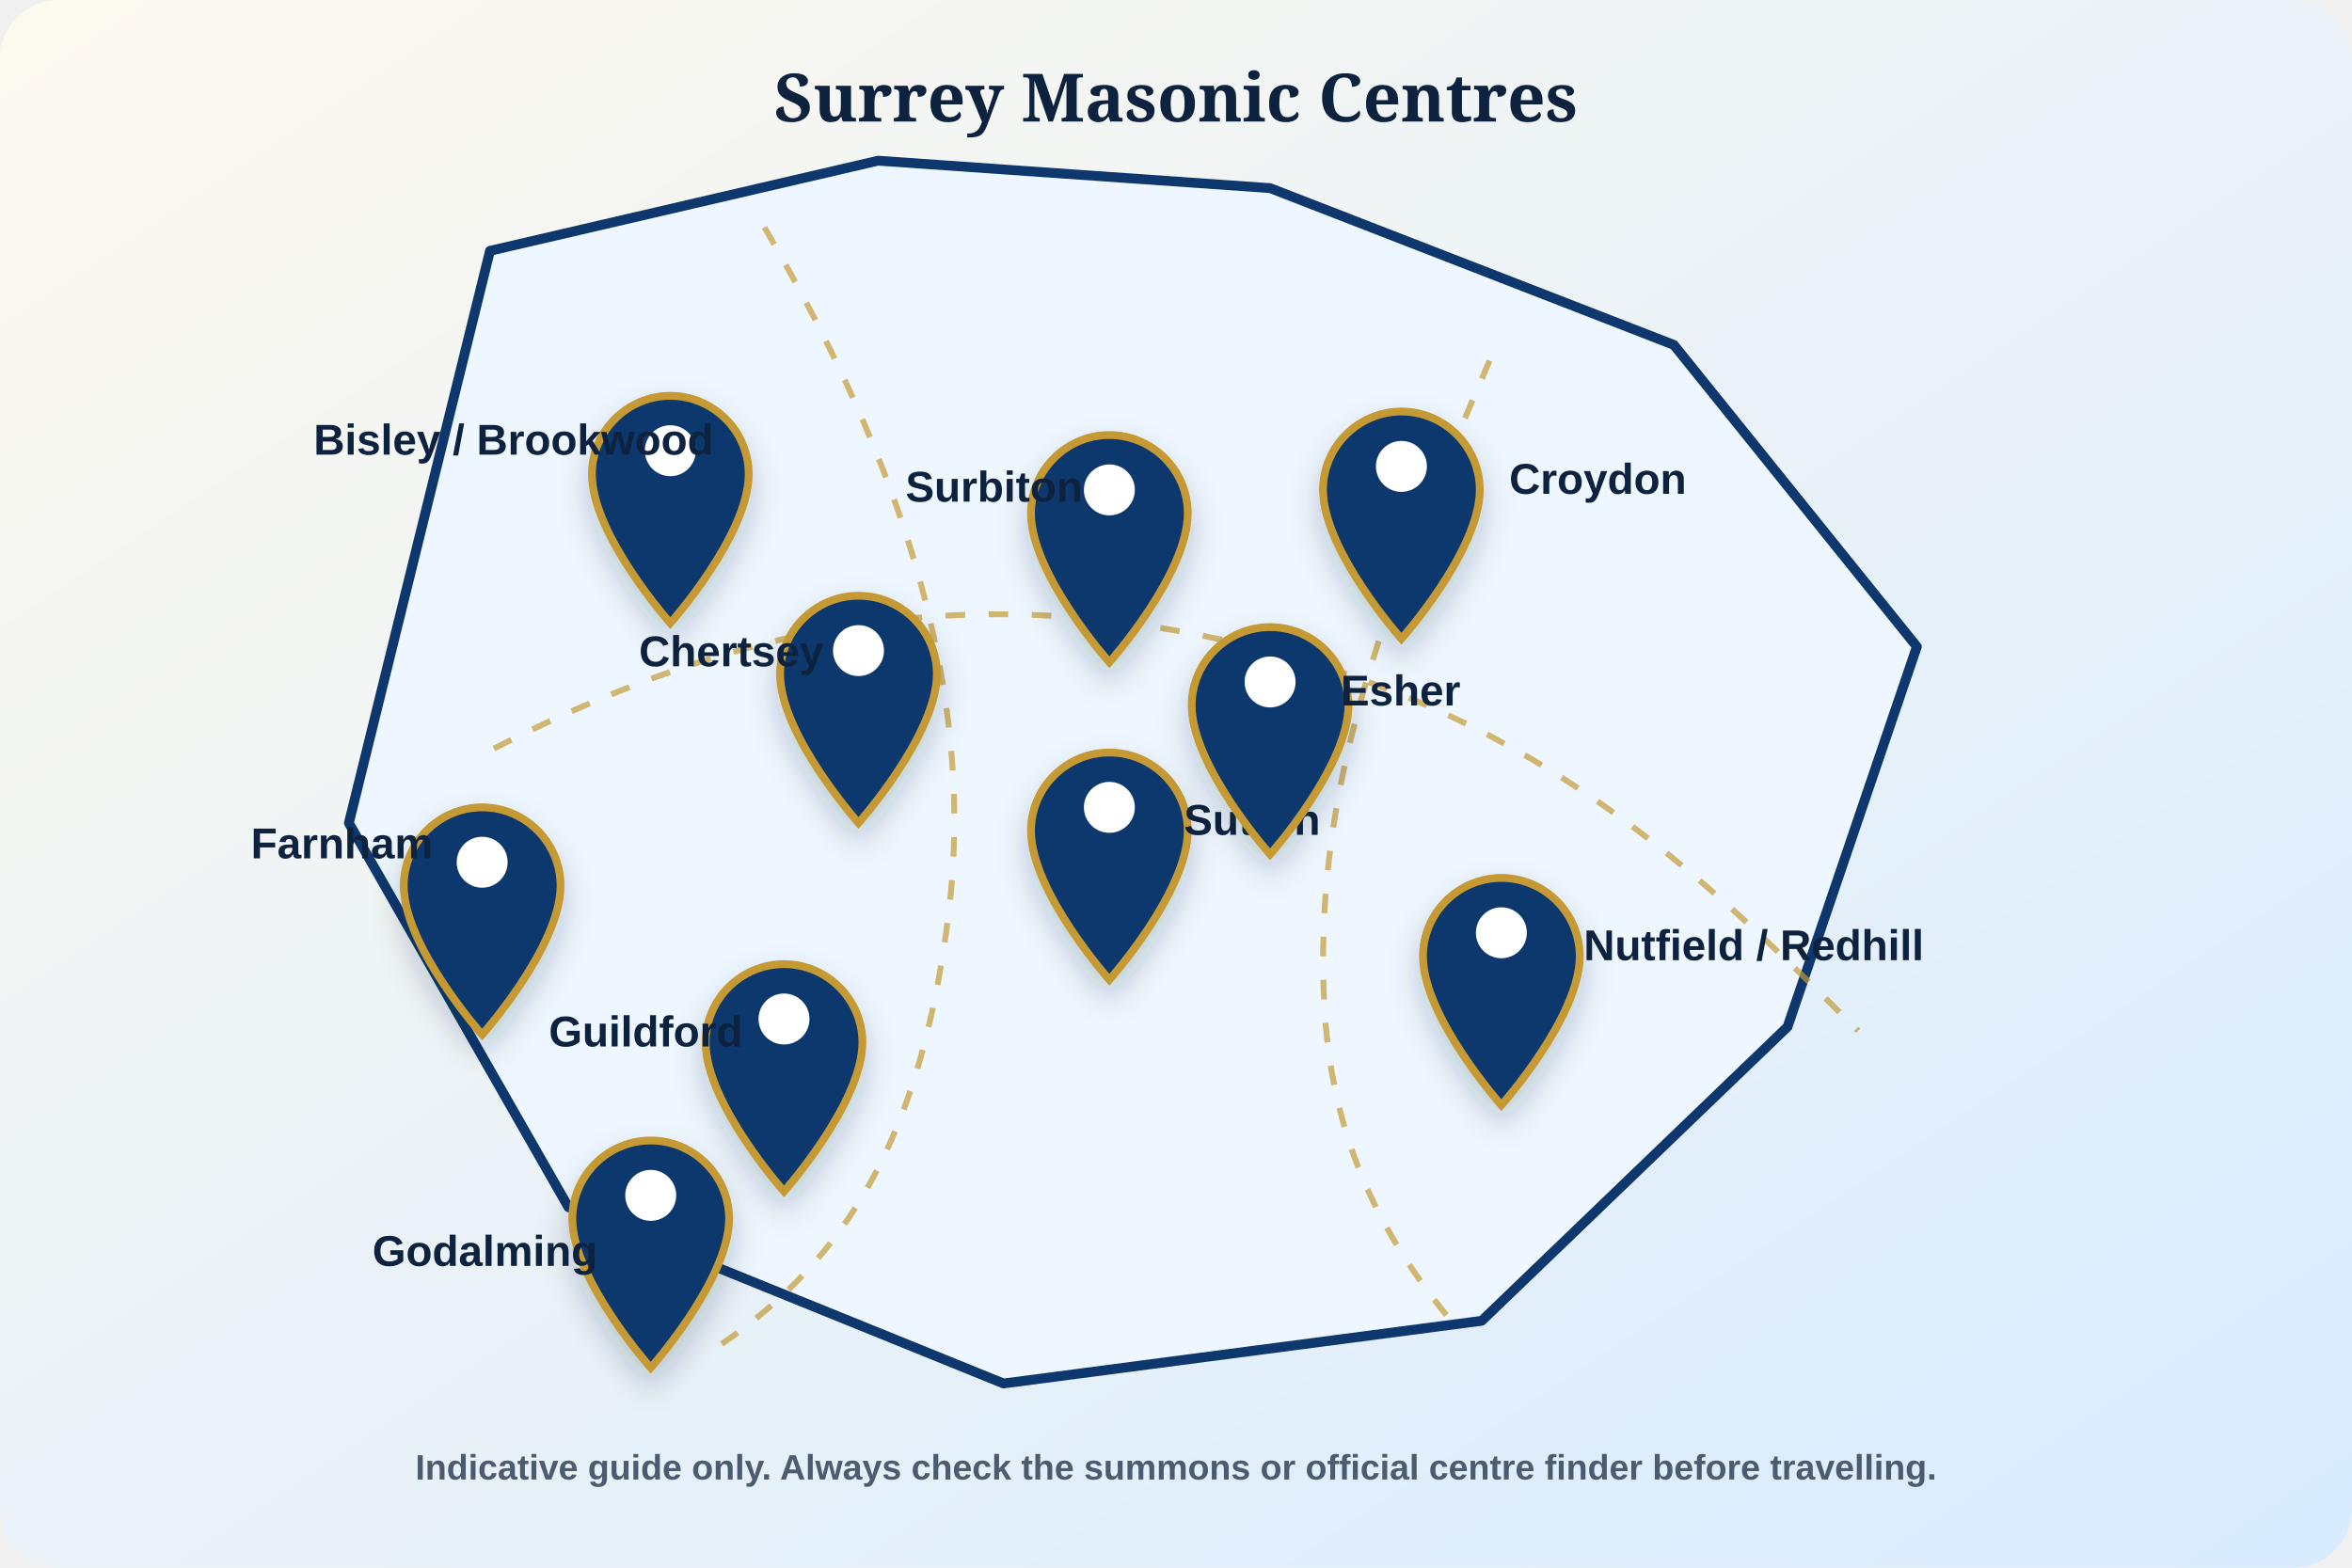
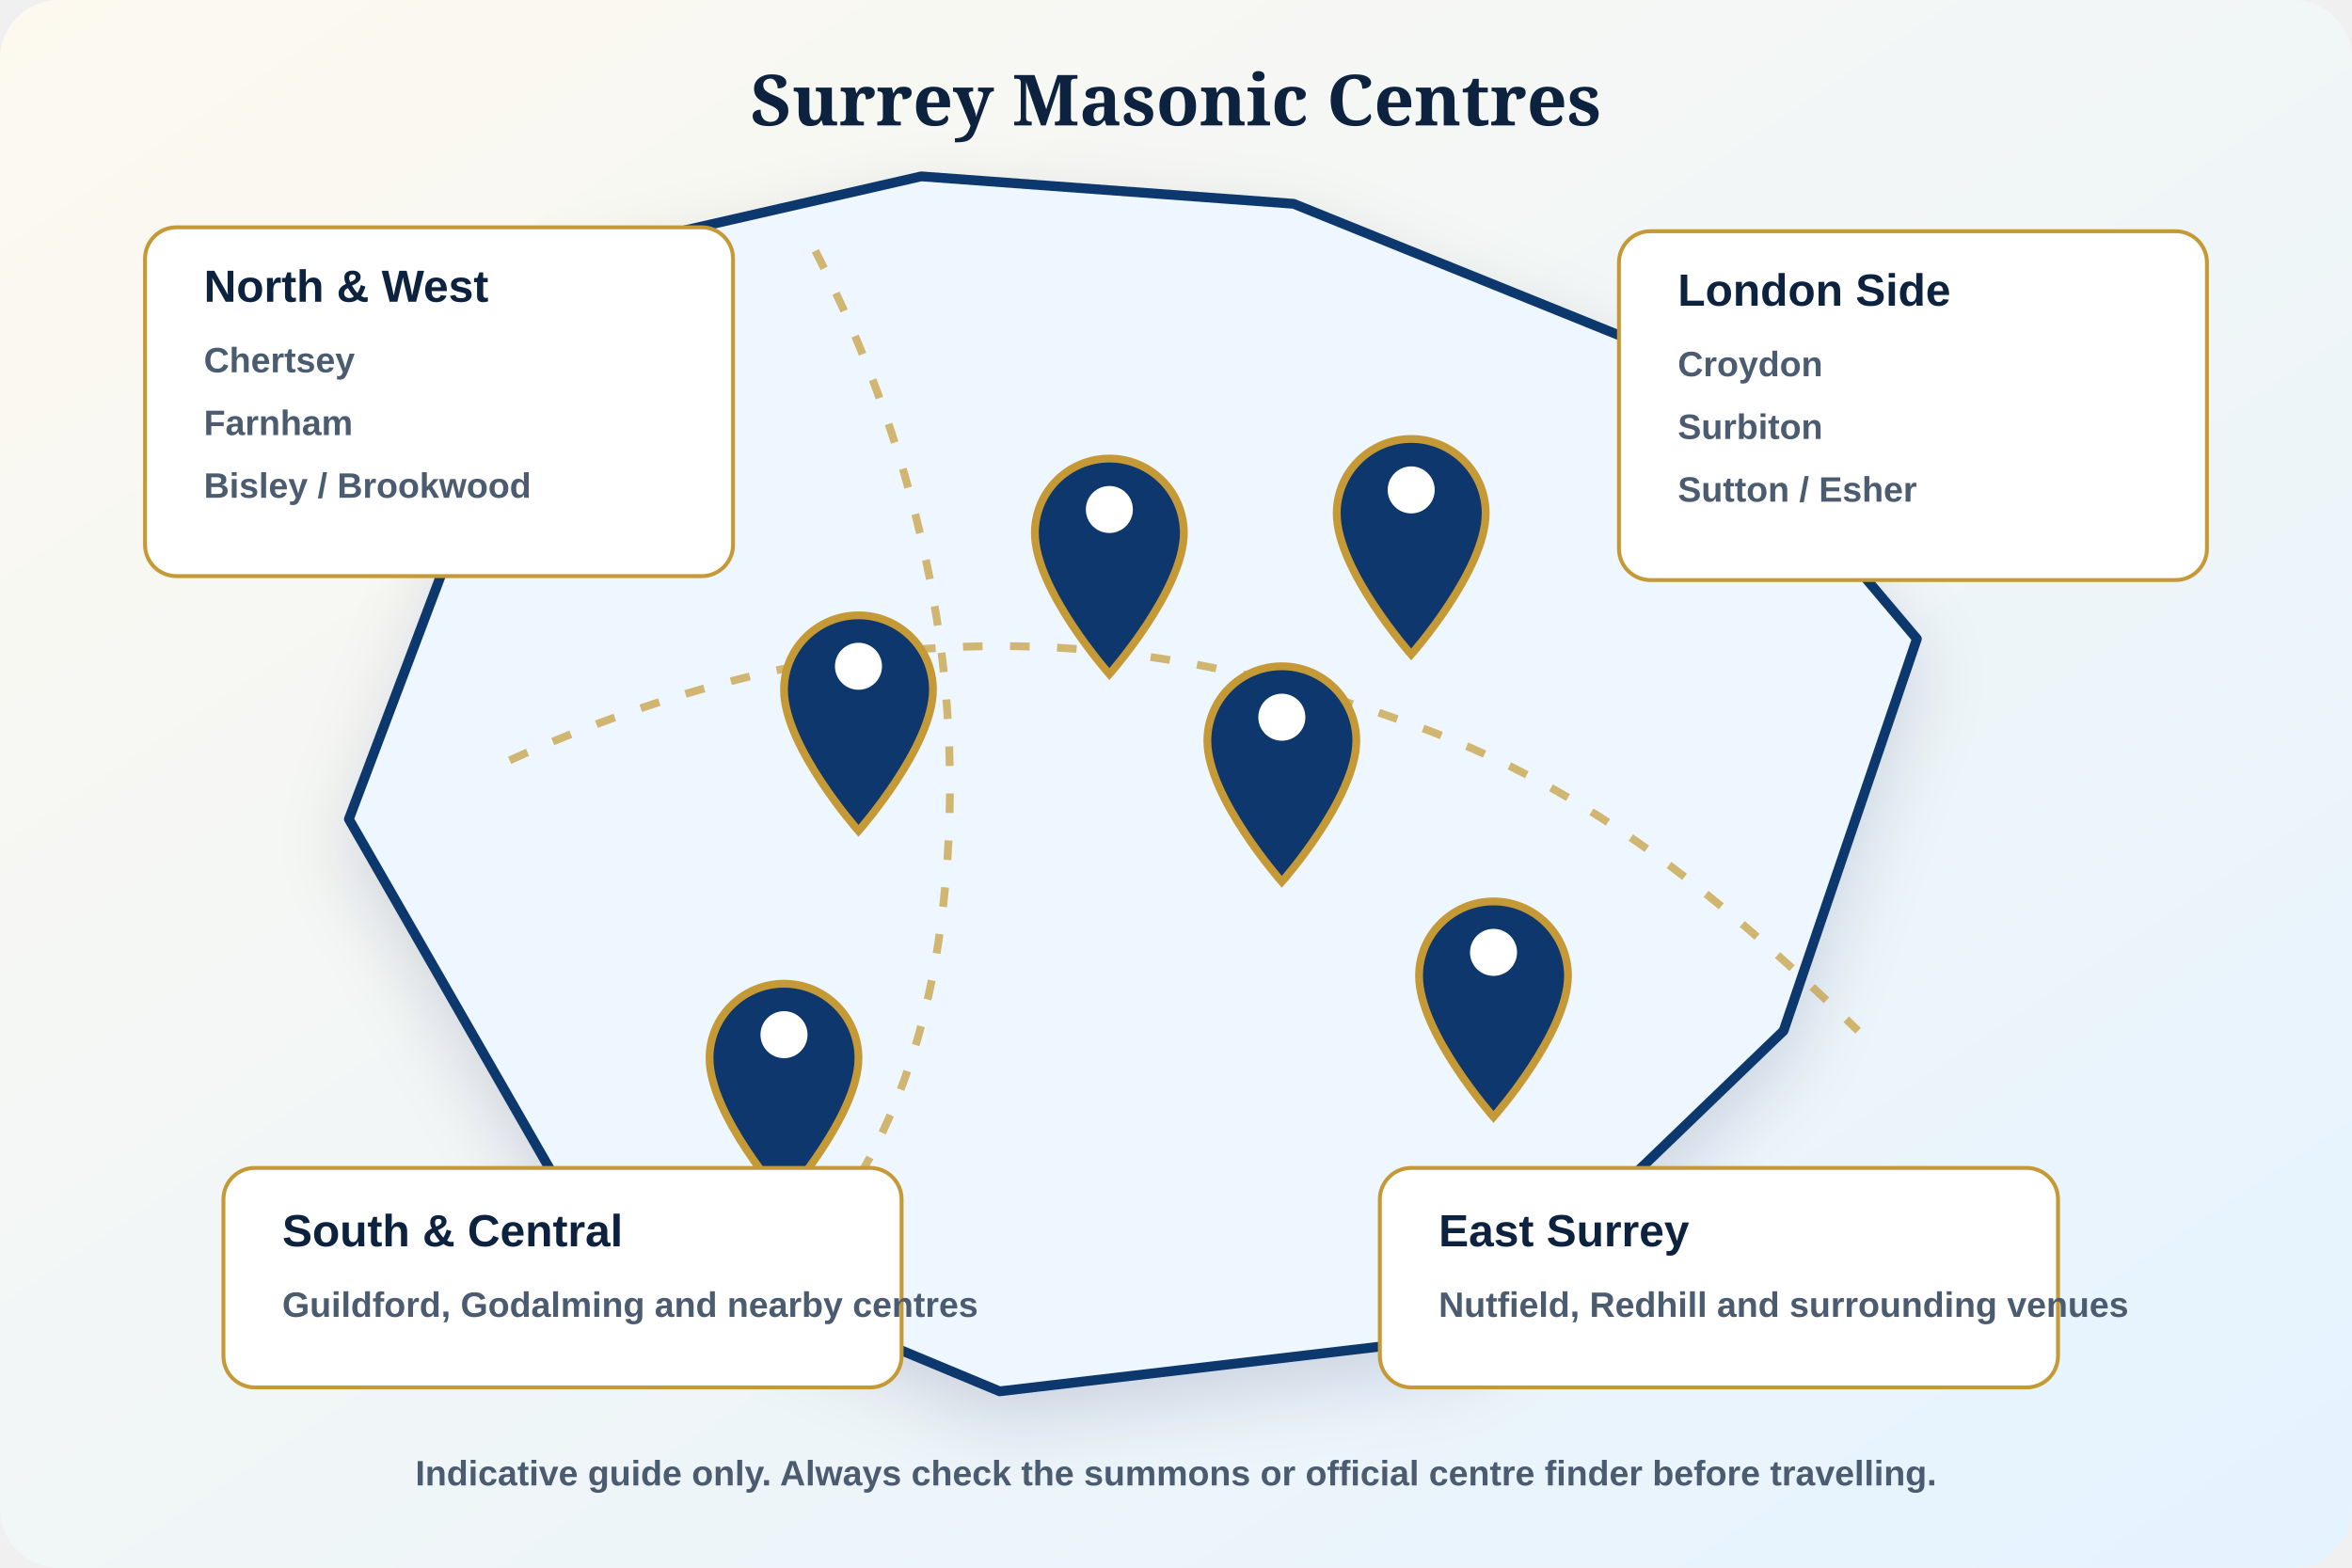
<svg xmlns="http://www.w3.org/2000/svg" viewBox="0 0 1200 800" role="img" aria-labelledby="title desc">
  <defs>
    <linearGradient id="mapBg" x1="0" x2="1" y1="0" y2="1">
      <stop offset="0" stop-color="#fdf9ef" />
-       <stop offset="1" stop-color="#d8ebff" />
+       <stop offset="1" stop-color="#e5f3ff" />
    </linearGradient>
-     <filter id="pinShadow" x="-50%" y="-50%" width="200%" height="200%">
-       <feDropShadow dx="0" dy="8" stdDeviation="8" flood-color="#0d223f" flood-opacity="0.22" />
+     <filter id="shadow" x="-20%" y="-20%" width="140%" height="140%">
+       <feDropShadow dx="0" dy="14" stdDeviation="18" flood-color="#0d223f" flood-opacity="0.14" />
    </filter>
    <style>
      .bg{fill:url(#mapBg)}
-       .surrey{fill:#eef7ff;stroke:#0d376d;stroke-width:5;stroke-linejoin:round}
-       .road{stroke:#c59a36;stroke-width:3;fill:none;stroke-dasharray:10 12;opacity:.7}
-       .pin{fill:#0d376d;stroke:#c59a36;stroke-width:4;filter:url(#pinShadow)}
+       .county{fill:#eef7ff;stroke:#0d376d;stroke-width:5;stroke-linejoin:round;filter:url(#shadow)}
+       .route{stroke:#c59a36;stroke-width:4;stroke-dasharray:10 14;fill:none;opacity:.7}
+       .pin{fill:#0d376d;stroke:#c59a36;stroke-width:4}
      .dot{fill:#fff}
-       .title{font:700 34px Georgia,serif;fill:#0d223f}
-       .label{font:700 22px Arial,sans-serif;fill:#0d223f}
-       .note{font:600 18px Arial,sans-serif;fill:#4b5b70}
+       .card{fill:#fff;stroke:#c59a36;stroke-width:2}
+       .title{font:700 36px Georgia,serif;fill:#0d223f}
+       .label{font:800 23px Arial,sans-serif;fill:#0d223f}
+       .small{font:600 18px Arial,sans-serif;fill:#4b5b70}
    </style>
  </defs>
  <rect class="bg" width="1200" height="800" rx="30" />
-   <path class="surrey" d="M250 128 448 82 648 96 854 176 978 330 912 524 756 674 512 706 290 616 178 420z" />
-   <path class="road" d="M252 382C392 310 514 296 654 334s220 118 294 192" />
-   <path class="road" d="M390 116c70 120 108 236 94 350s-52 176-116 220" />
-   <path class="road" d="M760 184c-48 112-92 214-84 334 4 58 24 108 66 158" />
-   <text x="600" y="62" text-anchor="middle" class="title">Surrey Masonic Centres</text>
-   <text x="600" y="755" text-anchor="middle" class="note">Indicative guide only. Always check the summons or official centre finder before travelling.</text>
-   <g transform="translate(715 238)">
-     <path class="pin" d="M0-28c22 0 40 18 40 40 0 31-40 76-40 76S-40 43-40 12c0-22 18-40 40-40z" />
-     <circle class="dot" r="13" />
+   <text x="600" y="64" text-anchor="middle" class="title">Surrey Masonic Centres</text>
+   <path class="county" d="M286 132 470 90 660 104 858 184 978 326 910 526 748 682 510 710 294 620 178 418z" />
+   <path class="route" d="M260 388c164-74 304-74 456-20 90 32 154 82 232 158" />
+   <path class="route" d="M416 128c54 106 80 224 64 344-12 92-48 154-110 212" />
+   <g transform="translate(566 260)">
+     <path class="pin" d="M0-26c21 0 38 17 38 38 0 29-38 72-38 72S-38 41-38 12c0-21 17-38 38-38z" />
+     <circle class="dot" r="12" />
  </g>
-   <text x="770" y="252" class="label">Croydon</text>
-   <g transform="translate(566 250)">
-     <path class="pin" d="M0-28c22 0 40 18 40 40 0 31-40 76-40 76S-40 43-40 12c0-22 18-40 40-40z" />
-     <circle class="dot" r="13" />
+   <g transform="translate(720 250)">
+     <path class="pin" d="M0-26c21 0 38 17 38 38 0 29-38 72-38 72S-38 41-38 12c0-21 17-38 38-38z" />
+     <circle class="dot" r="12" />
  </g>
-   <text x="462" y="256" class="label">Surbiton</text>
-   <g transform="translate(438 332)">
-     <path class="pin" d="M0-28c22 0 40 18 40 40 0 31-40 76-40 76S-40 43-40 12c0-22 18-40 40-40z" />
-     <circle class="dot" r="13" />
+   <g transform="translate(438 340)">
+     <path class="pin" d="M0-26c21 0 38 17 38 38 0 29-38 72-38 72S-38 41-38 12c0-21 17-38 38-38z" />
+     <circle class="dot" r="12" />
  </g>
-   <text x="326" y="340" class="label">Chertsey</text>
-   <g transform="translate(400 520)">
-     <path class="pin" d="M0-28c22 0 40 18 40 40 0 31-40 76-40 76S-40 43-40 12c0-22 18-40 40-40z" />
-     <circle class="dot" r="13" />
+   <g transform="translate(654 366)">
+     <path class="pin" d="M0-26c21 0 38 17 38 38 0 29-38 72-38 72S-38 41-38 12c0-21 17-38 38-38z" />
+     <circle class="dot" r="12" />
  </g>
-   <text x="280" y="534" class="label">Guildford</text>
-   <g transform="translate(332 610)">
-     <path class="pin" d="M0-28c22 0 40 18 40 40 0 31-40 76-40 76S-40 43-40 12c0-22 18-40 40-40z" />
-     <circle class="dot" r="13" />
+   <g transform="translate(762 486)">
+     <path class="pin" d="M0-26c21 0 38 17 38 38 0 29-38 72-38 72S-38 41-38 12c0-21 17-38 38-38z" />
+     <circle class="dot" r="12" />
  </g>
-   <text x="190" y="646" class="label">Godalming</text>
-   <g transform="translate(246 440)">
-     <path class="pin" d="M0-28c22 0 40 18 40 40 0 31-40 76-40 76S-40 43-40 12c0-22 18-40 40-40z" />
-     <circle class="dot" r="13" />
+   <g transform="translate(400 528)">
+     <path class="pin" d="M0-26c21 0 38 17 38 38 0 29-38 72-38 72S-38 41-38 12c0-21 17-38 38-38z" />
+     <circle class="dot" r="12" />
  </g>
-   <text x="128" y="438" class="label">Farnham</text>
-   <g transform="translate(566 412)">
-     <path class="pin" d="M0-28c22 0 40 18 40 40 0 31-40 76-40 76S-40 43-40 12c0-22 18-40 40-40z" />
-     <circle class="dot" r="13" />
-   </g>
-   <text x="604" y="426" class="label">Sutton</text>
-   <g transform="translate(648 348)">
-     <path class="pin" d="M0-28c22 0 40 18 40 40 0 31-40 76-40 76S-40 43-40 12c0-22 18-40 40-40z" />
-     <circle class="dot" r="13" />
-   </g>
-   <text x="684" y="360" class="label">Esher</text>
-   <g transform="translate(766 476)">
-     <path class="pin" d="M0-28c22 0 40 18 40 40 0 31-40 76-40 76S-40 43-40 12c0-22 18-40 40-40z" />
-     <circle class="dot" r="13" />
-   </g>
-   <text x="808" y="490" class="label">Nutfield / Redhill</text>
-   <g transform="translate(342 230)">
-     <path class="pin" d="M0-28c22 0 40 18 40 40 0 31-40 76-40 76S-40 43-40 12c0-22 18-40 40-40z" />
-     <circle class="dot" r="13" />
-   </g>
-   <text x="160" y="232" class="label">Bisley / Brookwood</text>
+   <rect class="card" x="74" y="116" width="300" height="178" rx="16" />
+   <text x="104" y="154" class="label">North &amp; West</text>
+   <text x="104" y="190" class="small">Chertsey</text>
+   <text x="104" y="222" class="small">Farnham</text>
+   <text x="104" y="254" class="small">Bisley / Brookwood</text>
+   <rect class="card" x="826" y="118" width="300" height="178" rx="16" />
+   <text x="856" y="156" class="label">London Side</text>
+   <text x="856" y="192" class="small">Croydon</text>
+   <text x="856" y="224" class="small">Surbiton</text>
+   <text x="856" y="256" class="small">Sutton / Esher</text>
+   <rect class="card" x="114" y="596" width="346" height="112" rx="16" />
+   <text x="144" y="636" class="label">South &amp; Central</text>
+   <text x="144" y="672" class="small">Guildford, Godalming and nearby centres</text>
+   <rect class="card" x="704" y="596" width="346" height="112" rx="16" />
+   <text x="734" y="636" class="label">East Surrey</text>
+   <text x="734" y="672" class="small">Nutfield, Redhill and surrounding venues</text>
+   <text x="600" y="758" text-anchor="middle" class="small">Indicative guide only. Always check the summons or official centre finder before travelling.</text>
</svg>
